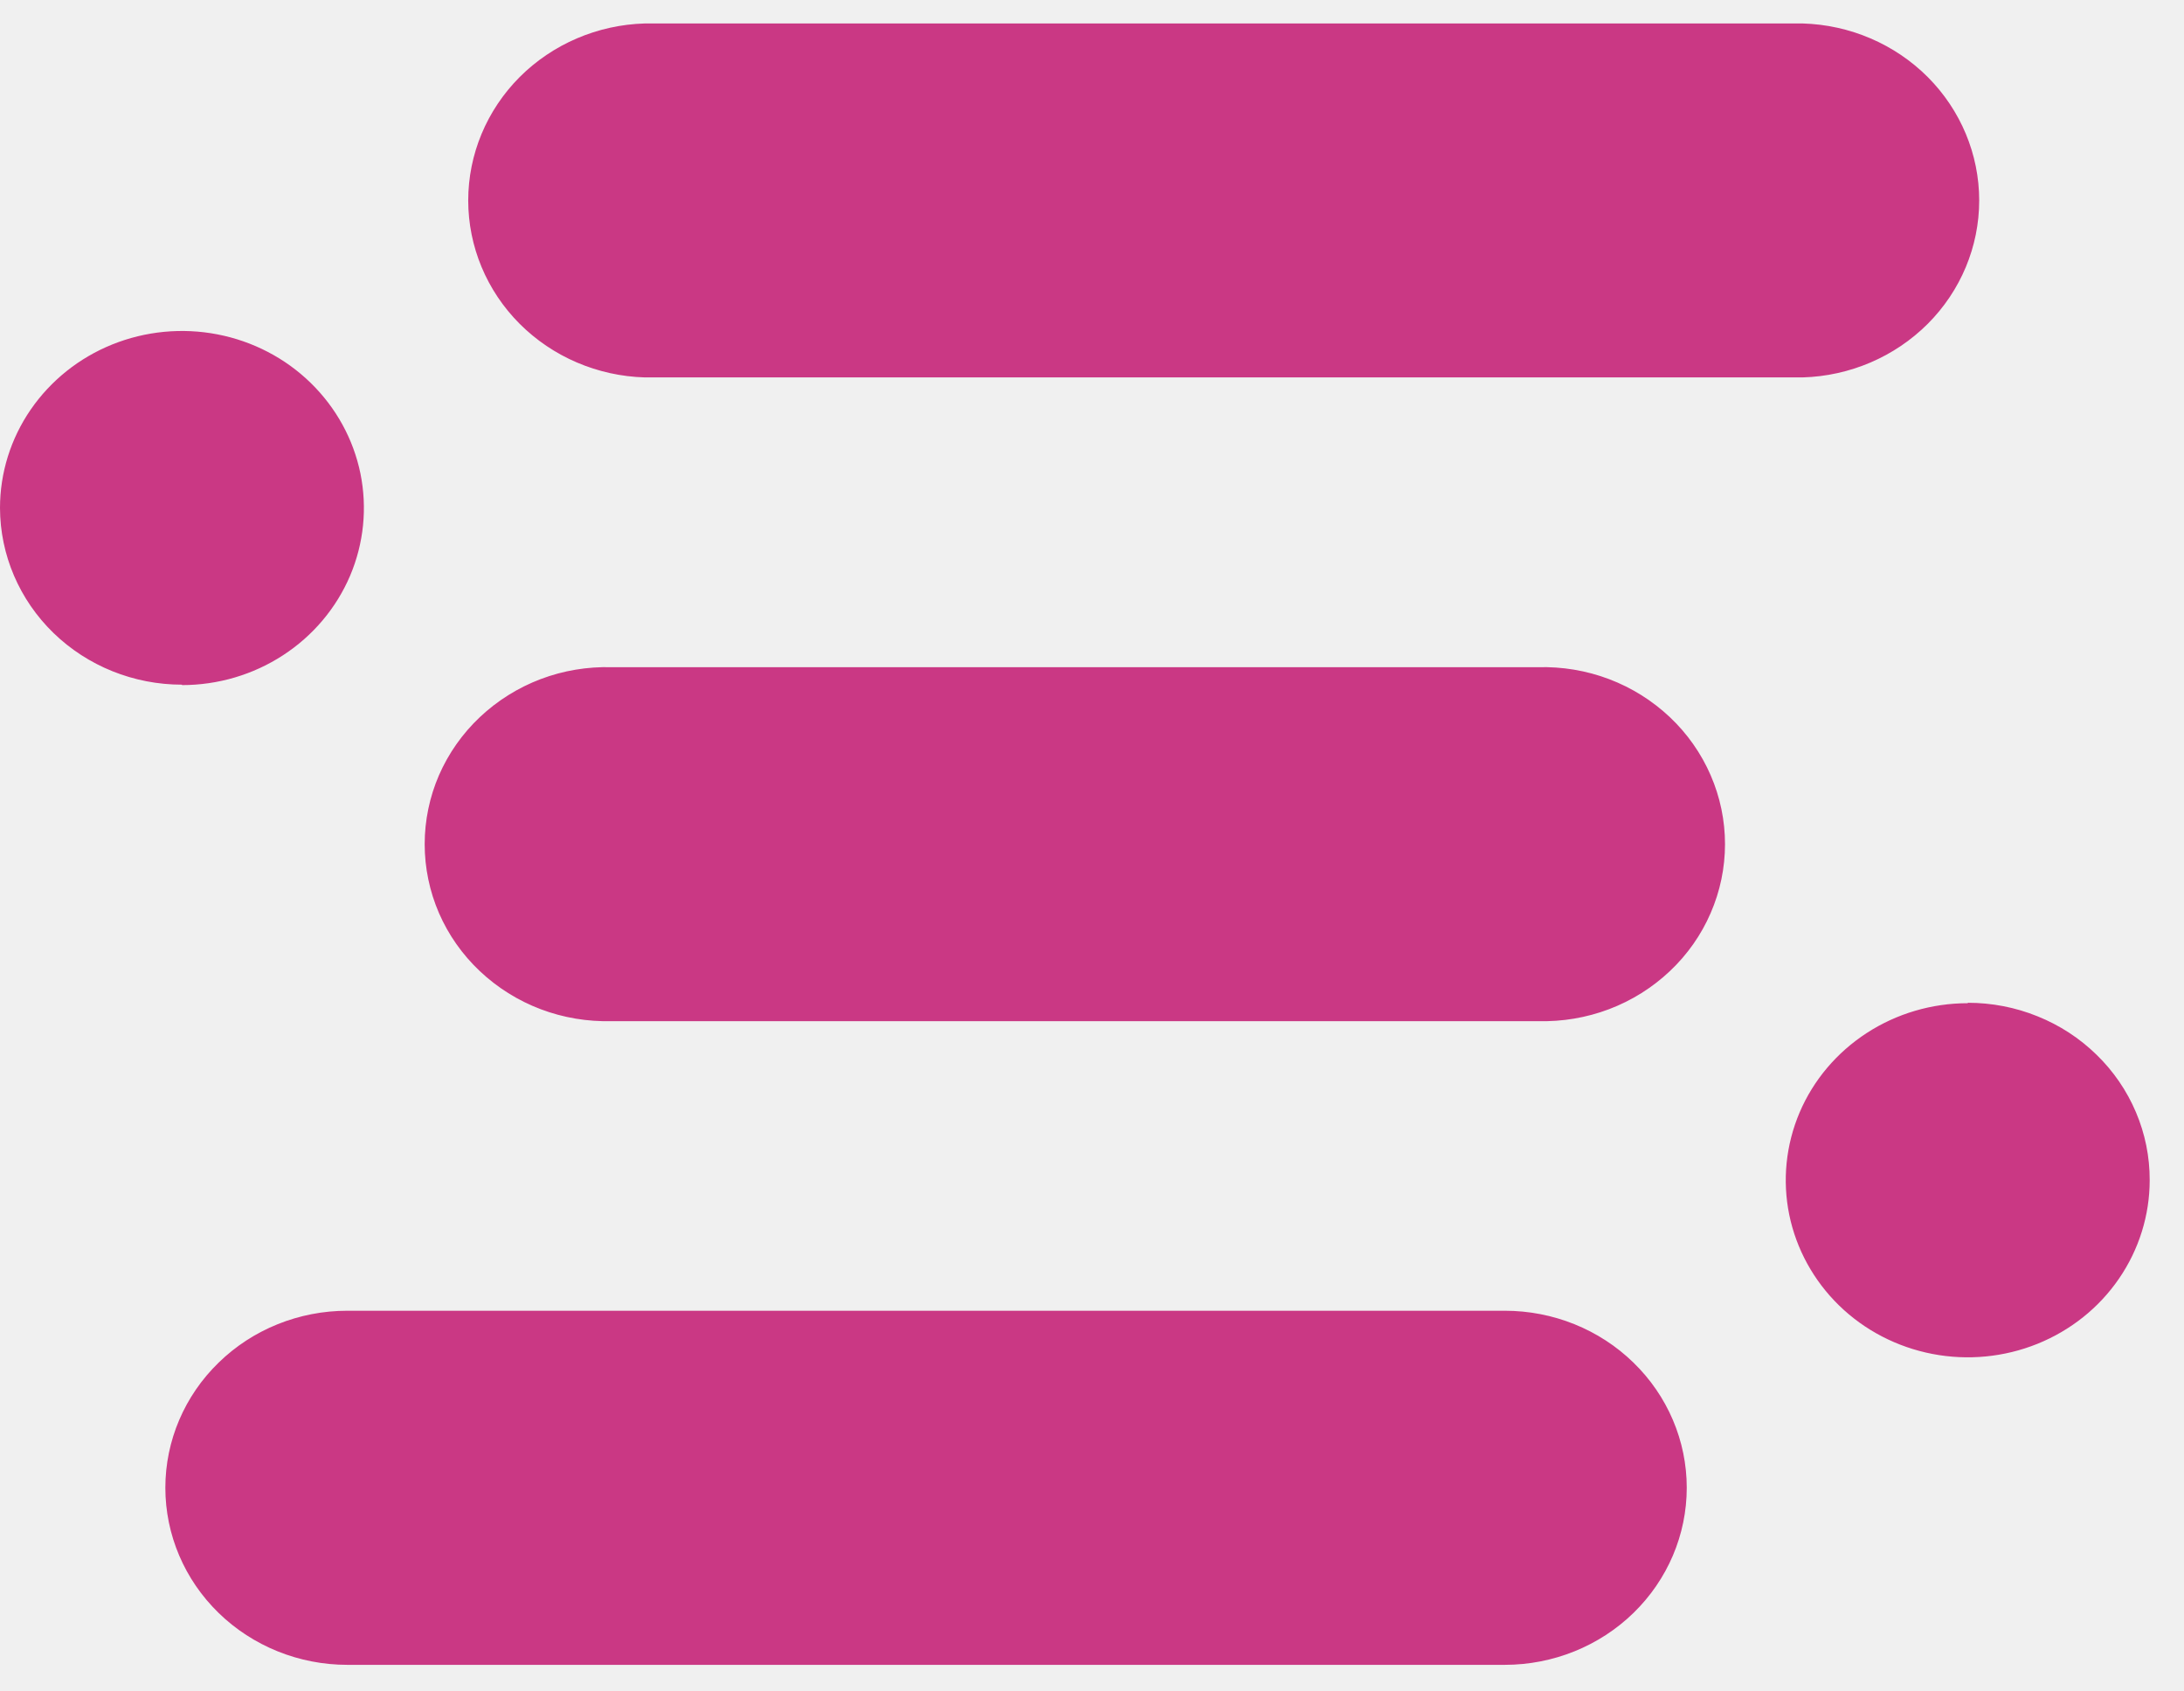
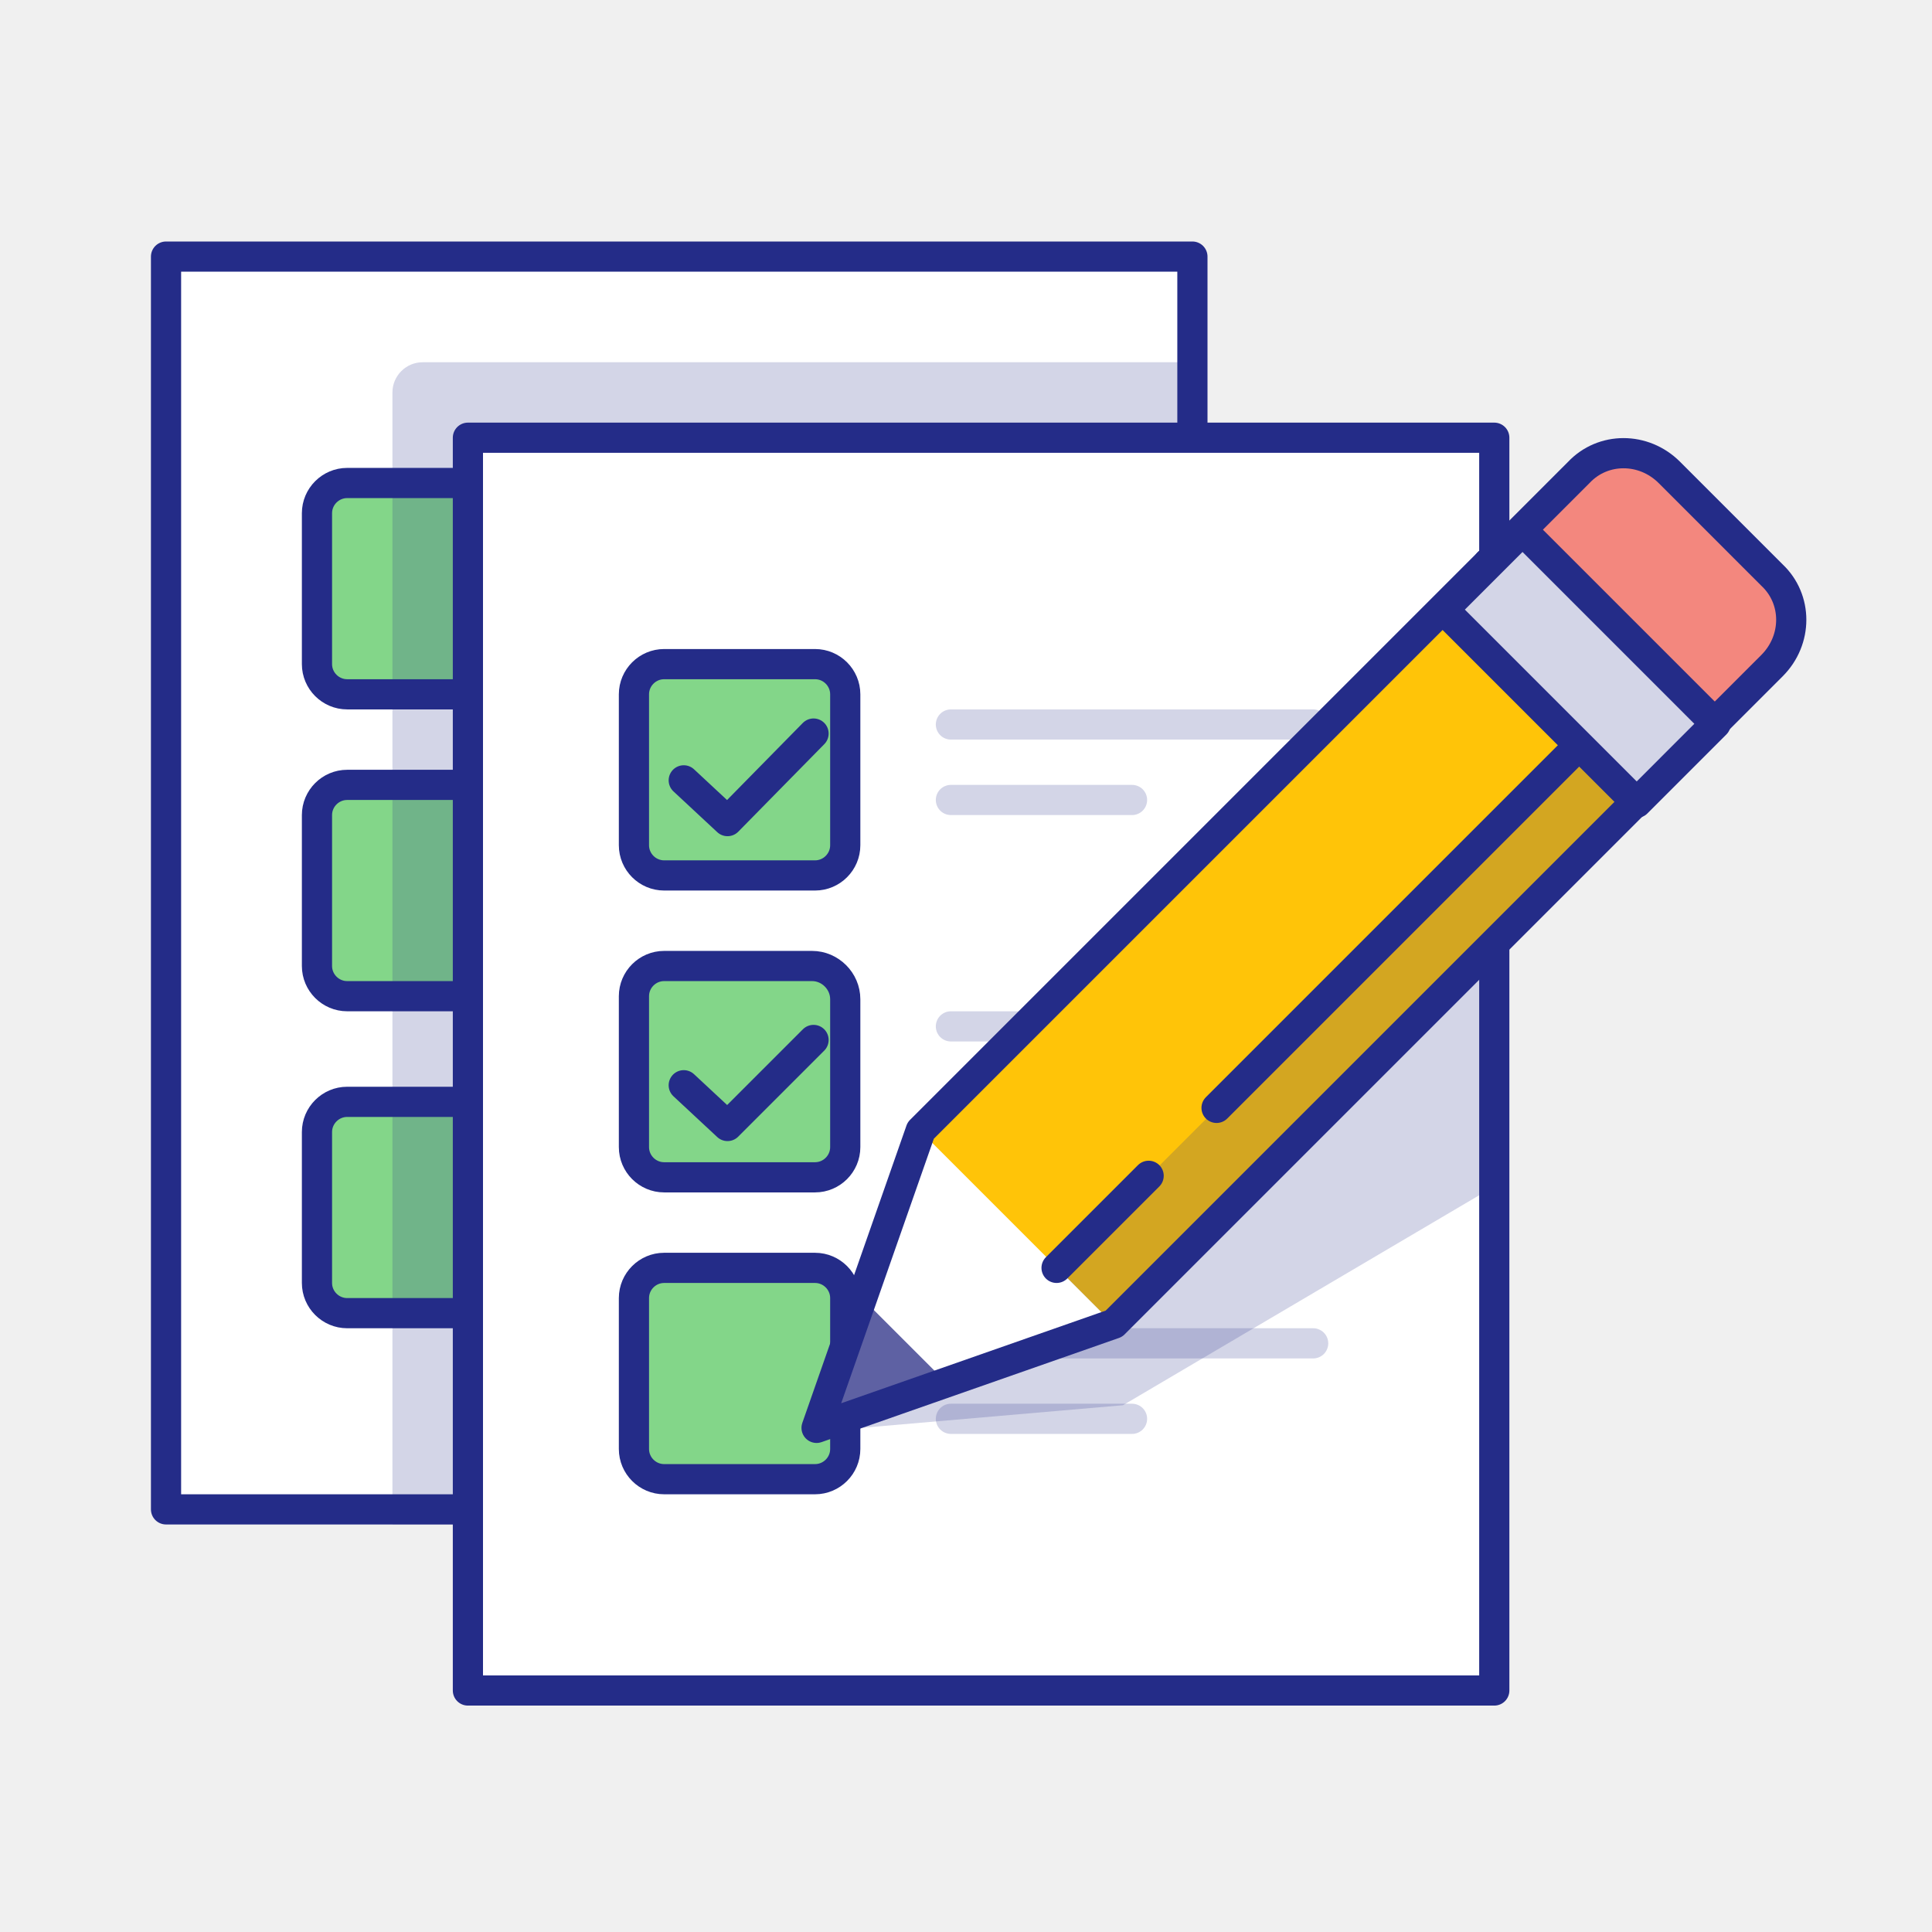
- <svg xmlns="http://www.w3.org/2000/svg" width="31" height="24" viewBox="0 0 31 24" fill="none">
-   <g clip-path="url(#clip0_3125_691)">
-     <path d="M9.154 5.358C8.482 5.339 7.845 5.066 7.376 4.597C6.908 4.128 6.646 3.5 6.646 2.846C6.646 2.192 6.908 1.564 7.376 1.094C7.845 0.625 8.482 0.352 9.154 0.333H25.585C26.257 0.352 26.894 0.625 27.363 1.094C27.831 1.564 28.093 2.192 28.093 2.846C28.093 3.5 27.831 4.128 27.363 4.597C26.894 5.066 26.257 5.339 25.585 5.358H9.154ZM2.583 9.726C3.094 9.726 3.593 9.579 4.018 9.302C4.442 9.026 4.773 8.634 4.969 8.174C5.164 7.715 5.215 7.21 5.116 6.722C5.016 6.234 4.77 5.787 4.409 5.435C4.048 5.083 3.588 4.844 3.087 4.747C2.586 4.65 2.066 4.7 1.594 4.89C1.122 5.08 0.719 5.403 0.435 5.816C0.151 6.229 0 6.715 0 7.212C0.002 7.878 0.275 8.516 0.759 8.986C1.243 9.456 1.899 9.72 2.583 9.72V9.726ZM4.93 18.608C4.245 18.608 3.588 18.872 3.104 19.344C2.619 19.815 2.347 20.454 2.347 21.121C2.347 21.788 2.619 22.427 3.104 22.899C3.588 23.37 4.245 23.635 4.93 23.635H21.359C22.044 23.635 22.701 23.37 23.185 22.899C23.67 22.427 23.942 21.788 23.942 21.121C23.942 20.454 23.67 19.815 23.185 19.344C22.701 18.872 22.044 18.608 21.359 18.608H4.93ZM8.685 9.472C8.34 9.462 7.996 9.519 7.674 9.641C7.352 9.763 7.059 9.947 6.811 10.181C6.563 10.415 6.366 10.696 6.231 11.005C6.097 11.315 6.028 11.648 6.028 11.984C6.028 12.32 6.097 12.653 6.231 12.963C6.366 13.273 6.563 13.553 6.811 13.787C7.059 14.021 7.352 14.205 7.674 14.327C7.996 14.449 8.34 14.506 8.685 14.497H21.828C22.173 14.506 22.517 14.449 22.839 14.327C23.161 14.205 23.454 14.021 23.702 13.787C23.95 13.553 24.147 13.273 24.281 12.963C24.416 12.653 24.485 12.32 24.485 11.984C24.485 11.648 24.416 11.315 24.281 11.005C24.147 10.696 23.95 10.415 23.702 10.181C23.454 9.947 23.161 9.763 22.839 9.641C22.517 9.519 22.173 9.462 21.828 9.472H8.685ZM27.932 14.242C27.421 14.242 26.922 14.389 26.497 14.665C26.072 14.941 25.74 15.333 25.544 15.793C25.349 16.252 25.297 16.758 25.397 17.246C25.497 17.733 25.743 18.181 26.104 18.533C26.465 18.885 26.926 19.124 27.427 19.221C27.928 19.318 28.448 19.268 28.919 19.078C29.392 18.887 29.795 18.565 30.078 18.151C30.362 17.737 30.513 17.251 30.513 16.754C30.514 16.423 30.448 16.096 30.318 15.79C30.189 15.485 29.999 15.207 29.759 14.974C29.52 14.74 29.235 14.554 28.921 14.428C28.608 14.301 28.272 14.236 27.932 14.236V14.242Z" fill="#CA3884" />
+ <svg xmlns="http://www.w3.org/2000/svg" id="Layer_1" style="enable-background:new 0 0 128 128;" version="1.1" viewBox="0 0 128 128" xml:space="preserve">
+   <style type="text/css">
+ 	.st0{opacity:0.2;fill:#FFFFFF;}
+ 	.st1{fill:#FFFFFF;}
+ 	.st2{fill:none;stroke:#242C88;stroke-width:2;stroke-linecap:round;stroke-linejoin:round;stroke-miterlimit:10;}
+ 	.st3{fill:#5E61A3;}
+ 	.st4{opacity:0.5;fill:#242C88;}
+ 	.st5{fill:#39C89A;}
+ 	.st6{fill:#CAEAFB;}
+ 	.st7{fill:#589FFF;}
+ 	.st8{fill:#FF5751;}
+ 	.st9{fill:#BC8D66;}
+ 	.st10{opacity:0.7;fill:#FFFFFF;}
+ 	.st11{fill:#F1C92A;}
+ 	.st12{opacity:0.4;fill:none;stroke:#FFFFFF;stroke-width:2;stroke-linecap:round;stroke-linejoin:round;stroke-miterlimit:10;}
+ 	.st13{fill:#F3877E;}
+ 	.st14{fill:#83D689;}
+ 	.st15{opacity:0.4;fill:#242C88;}
+ 	.st16{opacity:0.2;fill:#242C88;}
+ 	
+ 		.st17{fill:none;stroke:#FFFFFF;stroke-width:3;stroke-linecap:round;stroke-linejoin:round;stroke-miterlimit:10;stroke-dasharray:0.1,6;}
+ 	.st18{fill:#FFC408;}
+ 	
+ 		.st19{opacity:0.4;fill:none;stroke:#FFFFFF;stroke-width:3;stroke-linecap:round;stroke-linejoin:round;stroke-miterlimit:10;stroke-dasharray:0.1,6;}
+ 	.st20{fill:none;stroke:#CAEAFB;stroke-width:12;stroke-linecap:round;stroke-miterlimit:10;}
+ 	.st21{fill:none;stroke:#CAEAFB;stroke-width:7;stroke-linecap:round;stroke-miterlimit:10;}
+ 	.st22{opacity:0.4;fill:none;stroke:#242C88;stroke-width:2;stroke-linecap:round;stroke-linejoin:round;stroke-miterlimit:10;}
+ 	.st23{opacity:0.5;}
+ 	.st24{fill:#242C88;}
+ 	
+ 		.st25{fill:none;stroke:#242C88;stroke-width:3;stroke-linecap:round;stroke-linejoin:round;stroke-miterlimit:10;stroke-dasharray:0.1,6;}
+ 	.st26{opacity:0.5;fill:#FFFFFF;}
+ 	.st27{fill:none;stroke:#FFFFFF;stroke-width:3;stroke-linecap:round;stroke-linejoin:round;stroke-miterlimit:10;}
+ 	.st28{fill:none;stroke:#FFFFFF;stroke-width:2;stroke-linecap:round;stroke-linejoin:round;stroke-miterlimit:10;}
+ 	.st29{fill:#E5BD9E;}
+ 	.st30{fill:#A06D47;}
+ 	
+ 		.st31{opacity:0.3;fill:none;stroke:#FFFFFF;stroke-width:3;stroke-linecap:round;stroke-linejoin:round;stroke-miterlimit:10;stroke-dasharray:0.1,6;}
+ 	.st32{opacity:0.1;fill:#242C88;}
+ 	.st33{opacity:0.5;fill:#FF5751;}
+ 	.st34{opacity:0.2;fill:none;stroke:#242C88;stroke-width:2;stroke-linecap:round;stroke-linejoin:round;stroke-miterlimit:10;}
+ 	.st35{opacity:0.3;clip-path:url(#SVGID_2_);}
+ 	
+ 		.st36{fill:none;stroke:#FFFFFF;stroke-width:3;stroke-linecap:round;stroke-linejoin:round;stroke-miterlimit:10;stroke-dasharray:0,6;}
+ 	
+ 		.st37{opacity:0.3;fill:none;stroke:#FFFFFF;stroke-width:3;stroke-linecap:round;stroke-linejoin:round;stroke-miterlimit:10;stroke-dasharray:0,6;}
+ 	.st38{clip-path:url(#SVGID_4_);}
+ 	.st39{opacity:0.2;fill:none;stroke:#242C88;stroke-width:9;stroke-linecap:round;stroke-linejoin:round;stroke-miterlimit:10;}
+ 	.st40{opacity:0.3;}
+ 	.st41{opacity:0.4;fill:#FFFFFF;}
+ 	.st42{opacity:0.5;fill:#CAEAFB;}
+ 	.st43{opacity:0.6;fill:#242C88;}
+ 	.st44{opacity:0.5;fill:none;stroke:#242C88;stroke-width:2;stroke-linecap:round;stroke-linejoin:round;stroke-miterlimit:10;}
+ 	.st45{opacity:0.3;fill:#242C88;}
+ 	.st46{opacity:0.2;}
+ 	
+ 		.st47{clip-path:url(#SVGID_6_);fill:none;stroke:#242C88;stroke-width:2;stroke-linecap:round;stroke-linejoin:round;stroke-miterlimit:10;}
+ 	.st48{opacity:0.2;fill:none;stroke:#FFFFFF;stroke-width:8;stroke-linecap:round;stroke-linejoin:round;stroke-miterlimit:10;}
+ 	.st49{clip-path:url(#SVGID_8_);fill:#FFFFFF;}
+ 	
+ 		.st50{clip-path:url(#SVGID_8_);fill:none;stroke:#242C88;stroke-width:2;stroke-linecap:round;stroke-linejoin:round;stroke-miterlimit:10;}
+ 	.st51{opacity:0.2;clip-path:url(#SVGID_8_);fill:#242C88;}
+ 	
+ 		.st52{opacity:0.2;clip-path:url(#SVGID_8_);fill:none;stroke:#242C88;stroke-width:2;stroke-linecap:round;stroke-linejoin:round;stroke-miterlimit:10;}
+ 	.st53{fill:none;stroke:#242C88;stroke-width:1.848;stroke-linecap:round;stroke-linejoin:round;stroke-miterlimit:10;}
+ 	.st54{opacity:0.4;fill:none;stroke:#FFFFFF;stroke-width:7;stroke-linecap:round;stroke-linejoin:round;stroke-miterlimit:10;}
+ 	.st55{opacity:0.2;fill:none;stroke:#242C88;stroke-width:7;stroke-linecap:round;stroke-linejoin:round;stroke-miterlimit:10;}
+ 	.st56{opacity:7.000000e-02;fill:#242C88;}
+ 	.st57{fill:none;stroke:#FFFFFF;stroke-width:4;stroke-linecap:round;stroke-linejoin:round;stroke-miterlimit:10;}
+ 	.st58{opacity:0.4;fill:none;stroke:#FFFFFF;stroke-width:8;stroke-linecap:round;stroke-linejoin:round;stroke-miterlimit:10;}
+ 	.st59{opacity:0.2;fill:none;stroke:#242C88;stroke-width:8;stroke-linecap:round;stroke-linejoin:round;stroke-miterlimit:10;}
+ 	.st60{fill:none;stroke:#FF5751;stroke-width:4;stroke-linecap:round;stroke-linejoin:round;stroke-miterlimit:10;}
+ 	.st61{fill:none;stroke:#242C88;stroke-width:4;stroke-linecap:round;stroke-linejoin:round;stroke-miterlimit:10;}
+ </style>
+   <rect class="st1" height="83" width="68" x="11" y="17" />
+   <rect class="st2" height="83" width="68" x="11" y="17" />
+   <path class="st14" d="M33,46H23c-1.1,0-2-0.9-2-2V34c0-1.1,0.9-2,2-2h10c1.1,0,2,0.9,2,2v10C35,45.1,34.1,46,33,46z" />
+   <path class="st14" d="M32.8,66H23c-1.1,0-2-0.9-2-2V54c0-1.1,0.9-2,2-2h10c1.1,0,2,0.9,2,2v9.8C35,65,34,66,32.8,66z" />
+   <path class="st14" d="M33,87H23c-1.1,0-2-0.9-2-2V75c0-1.1,0.9-2,2-2h10c1.1,0,2,0.9,2,2v10C35,86.1,34.1,87,33,87z" />
+   <path class="st2" d="M33,46H23c-1.1,0-2-0.9-2-2V34c0-1.1,0.9-2,2-2h10c1.1,0,2,0.9,2,2v10C35,45.1,34.1,46,33,46z" />
+   <path class="st2" d="M32.8,66H23c-1.1,0-2-0.9-2-2V54c0-1.1,0.9-2,2-2h10c1.1,0,2,0.9,2,2v9.8C35,65,34,66,32.8,66z" />
+   <path class="st2" d="M33,87H23c-1.1,0-2-0.9-2-2V75c0-1.1,0.9-2,2-2h10c1.1,0,2,0.9,2,2v10C35,86.1,34.1,87,33,87z" />
+   <path class="st16" d="M79,101V24H28c-1.1,0-2,0.9-2,2v75H79z" />
+   <rect class="st1" height="83" width="68" x="31" y="29" />
+   <rect class="st2" height="83" width="68" x="31" y="29" />
+   <line class="st34" x1="63" x2="75" y1="53" y2="53" />
+   <line class="st34" x1="63" x2="87" y1="48" y2="48" />
+   <path class="st14" d="M54,58H44c-1.1,0-2-0.9-2-2V46c0-1.1,0.9-2,2-2h10c1.1,0,2,0.9,2,2v10C56,57.1,55.1,58,54,58z" />
+   <polyline class="st2" points="45.3,51.7 48.2,54.4 53.9,48.6 " />
+   <line class="st34" x1="63" x2="75" y1="74" y2="74" />
+   <line class="st34" x1="63" x2="87" y1="68" y2="68" />
+   <path class="st14" d="M54,78H44c-1.1,0-2-0.9-2-2V66c0-1.1,0.9-2,2-2h9.8c1.2,0,2.2,1,2.2,2.2V76C56,77.1,55.1,78,54,78z" />
+   <polyline class="st2" points="45.3,71.9 48.2,74.6 53.9,68.9 " />
+   <line class="st34" x1="63" x2="75" y1="94" y2="94" />
+   <line class="st34" x1="63" x2="87" y1="89" y2="89" />
+   <path class="st14" d="M54,98H44c-1.1,0-2-0.9-2-2V86c0-1.1,0.9-2,2-2h10c1.1,0,2,0.9,2,2v10C56,97.1,55.1,98,54,98z" />
+   <path class="st2" d="M54,58H44c-1.1,0-2-0.9-2-2V46c0-1.1,0.9-2,2-2h10c1.1,0,2,0.9,2,2v10C56,57.1,55.1,58,54,58z" />
+   <path class="st2" d="M54,78H44c-1.1,0-2-0.9-2-2V66c0-1.1,0.9-2,2-2h9.8c1.2,0,2.2,1,2.2,2.2V76C56,77.1,55.1,78,54,78z" />
+   <path class="st2" d="M54,98H44c-1.1,0-2-0.9-2-2V86c0-1.1,0.9-2,2-2h10c1.1,0,2,0.9,2,2v10C56,97.1,55.1,98,54,98z" />
+   <polygon class="st16" points="99,57.6 65.2,77.5 53.6,94.9 74.4,93.1 99,78.6 " />
+   <g>
+     <polygon class="st1" points="111.4,50.1 73.8,87.7 54.1,94.6 61,74.9 98.6,37.3  " />
+     <rect class="st18" height="18.1" transform="matrix(0.7071 -0.7071 0.7071 0.7071 -18.9596 79.2808)" width="53.2" x="59.6" y="53.5" />
+     <rect class="st16" height="5.3" transform="matrix(0.7071 -0.7071 0.7071 0.7071 -20.8293 83.7946)" width="53.2" x="64.1" y="64.4" />
+     <polygon class="st3" points="57.1,86 54.1,94.4 62.5,91.4  " />
+     <polygon class="st2" points="111.4,50.1 73.8,87.7 54.1,94.6 61,74.9 98.6,37.3  " />
+     <path class="st13" d="M111.4,50.1l6-6c1.7-1.7,1.7-4.4,0-6l-6.8-6.8c-1.7-1.7-4.4-1.7-6,0l-6,6L111.4,50.1z" />
+     <path class="st2" d="M111.4,50.1l6-6c1.7-1.7,1.7-4.4,0-6l-6.8-6.8c-1.7-1.7-4.4-1.7-6,0l-6,6L111.4,50.1z" />
+     <line class="st2" x1="80.6" x2="106.9" y1="73.4" y2="47.1" />
+     <line class="st2" x1="70" x2="76.1" y1="84" y2="77.9" />
+     <rect class="st1" height="18.1" transform="matrix(0.7071 -0.7071 0.7071 0.7071 -0.5282 86.9153)" width="7.4" x="100.9" y="35.1" />
+     <rect class="st16" height="18.1" transform="matrix(0.7071 -0.7071 0.7071 0.7071 -0.5282 86.9153)" width="7.4" x="100.9" y="35.1" />
+     <rect class="st2" height="18.1" transform="matrix(0.7071 -0.7071 0.7071 0.7071 -0.5282 86.9153)" width="7.4" x="100.9" y="35.1" />
  </g>
-   <defs>
-     <clipPath id="clip0_3125_691">
-       <rect width="30.513" height="23.333" fill="white" transform="translate(0 0.333313)" />
-     </clipPath>
-   </defs>
</svg>
